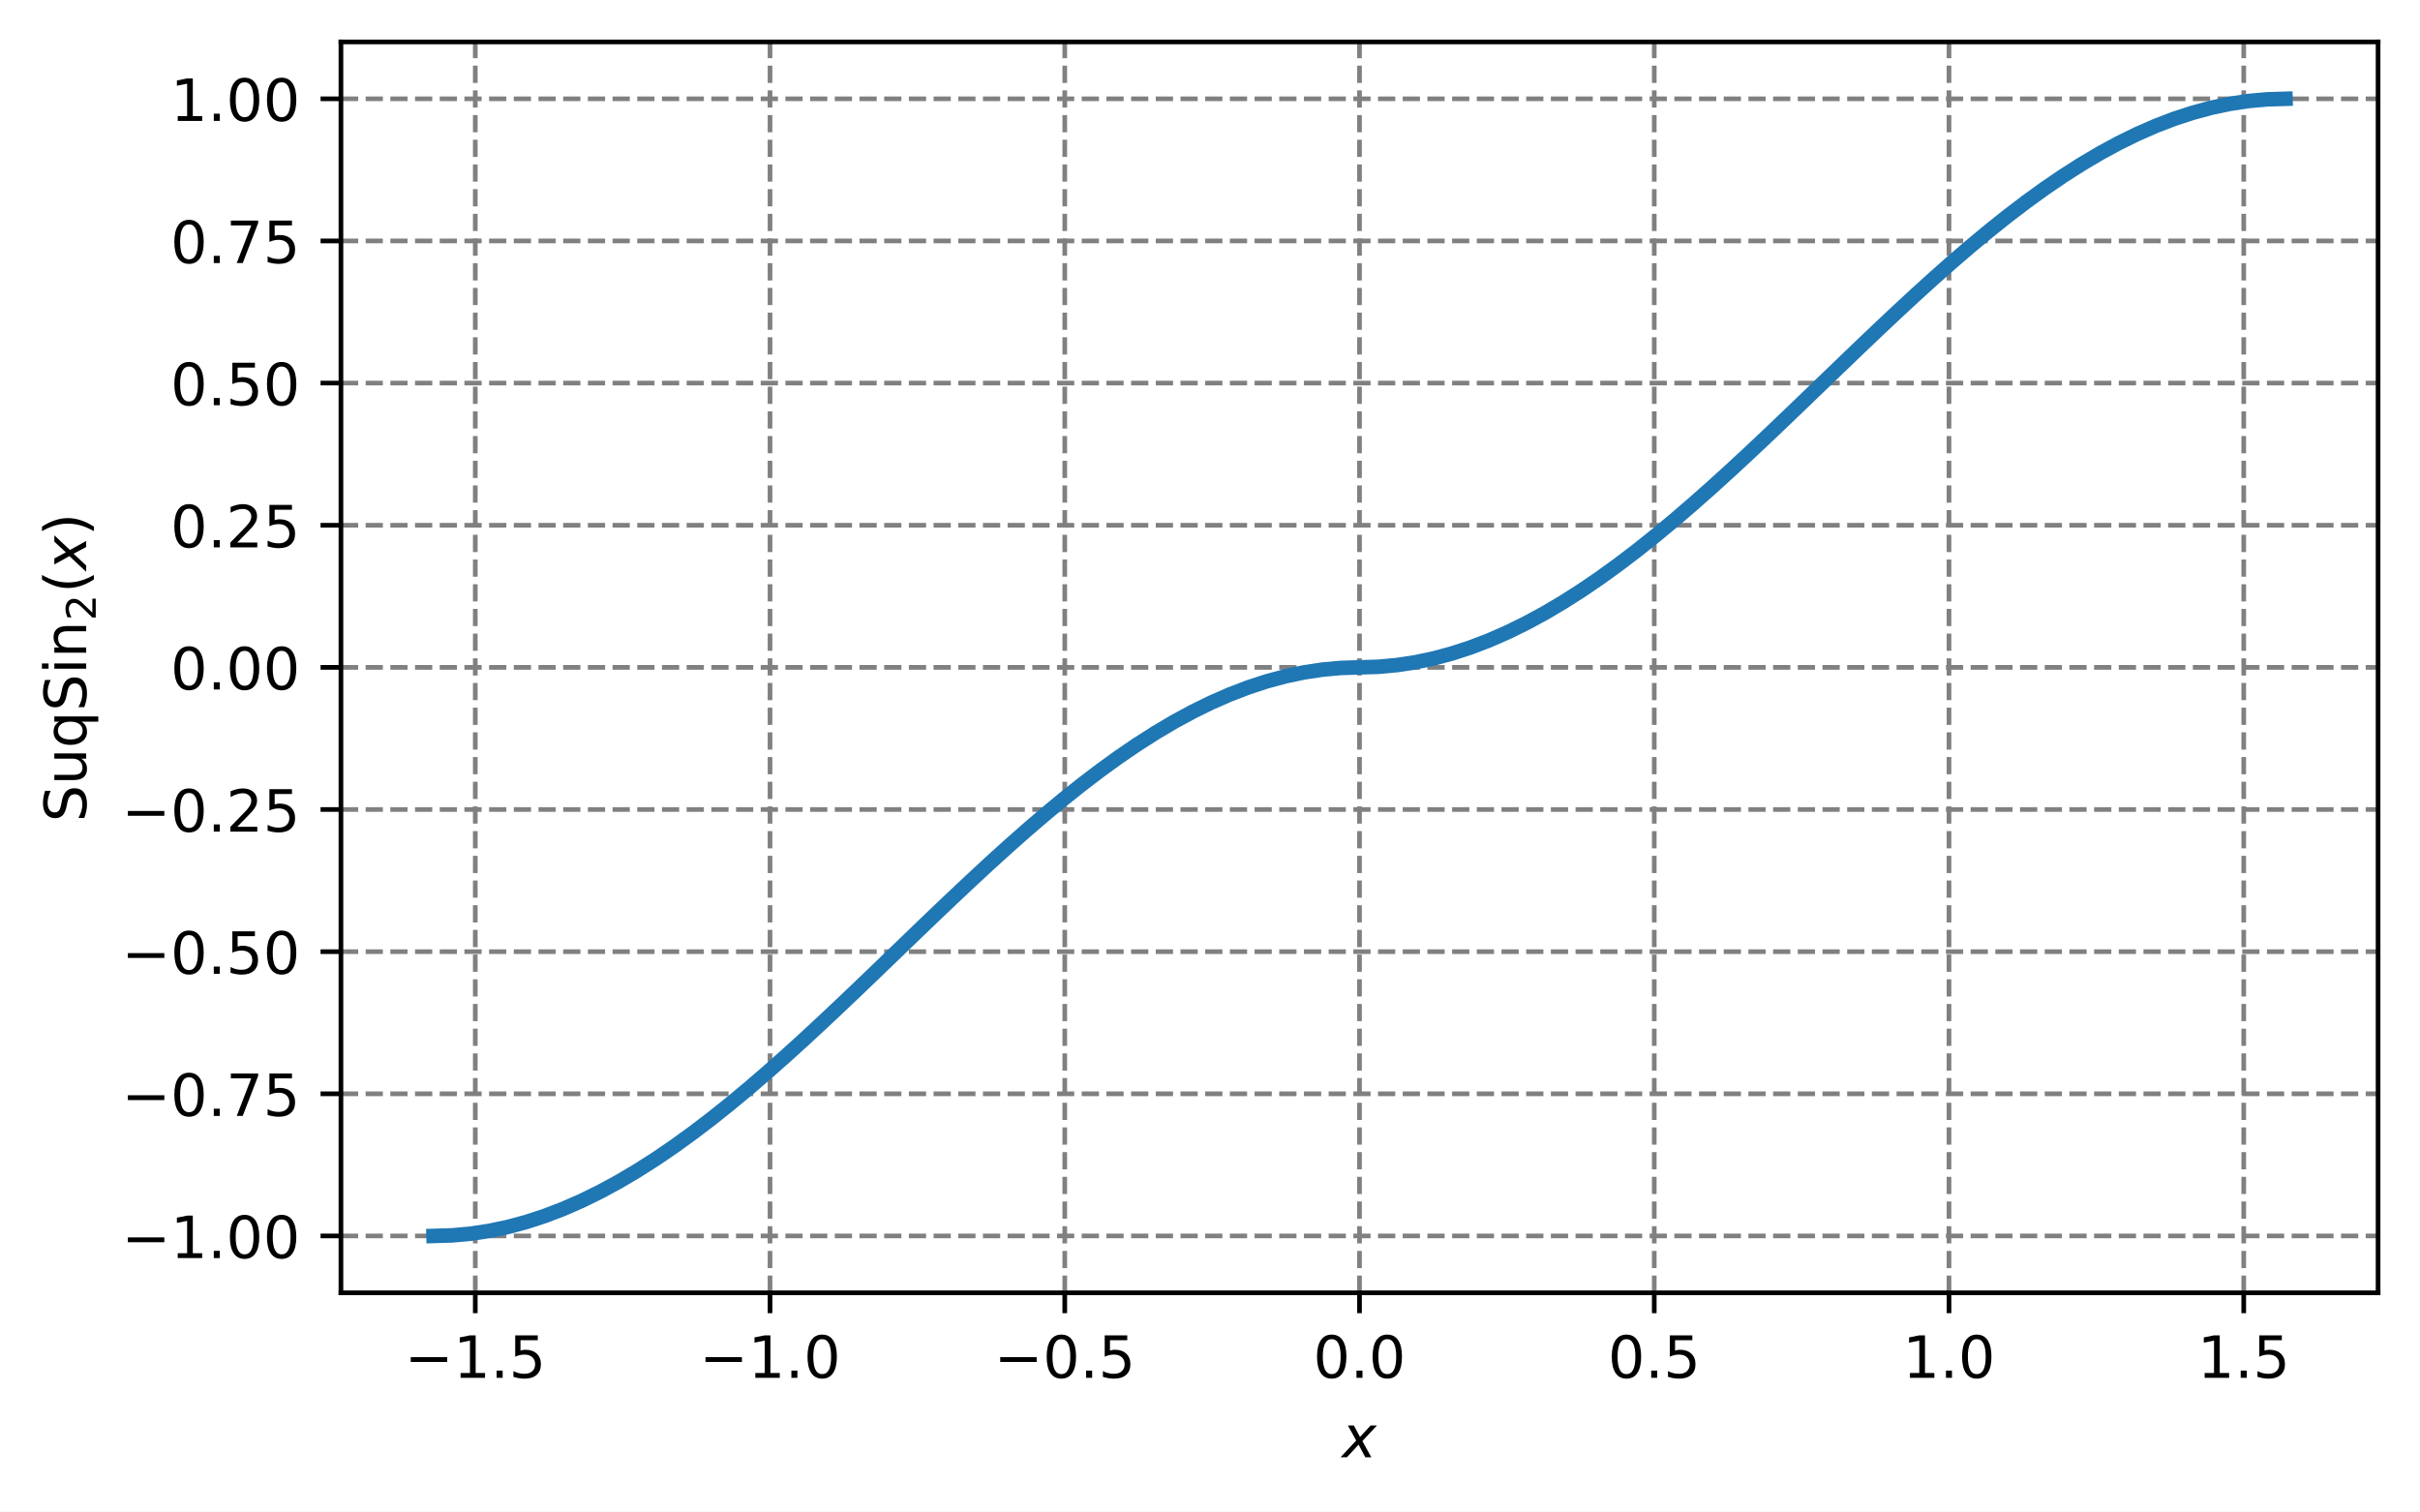
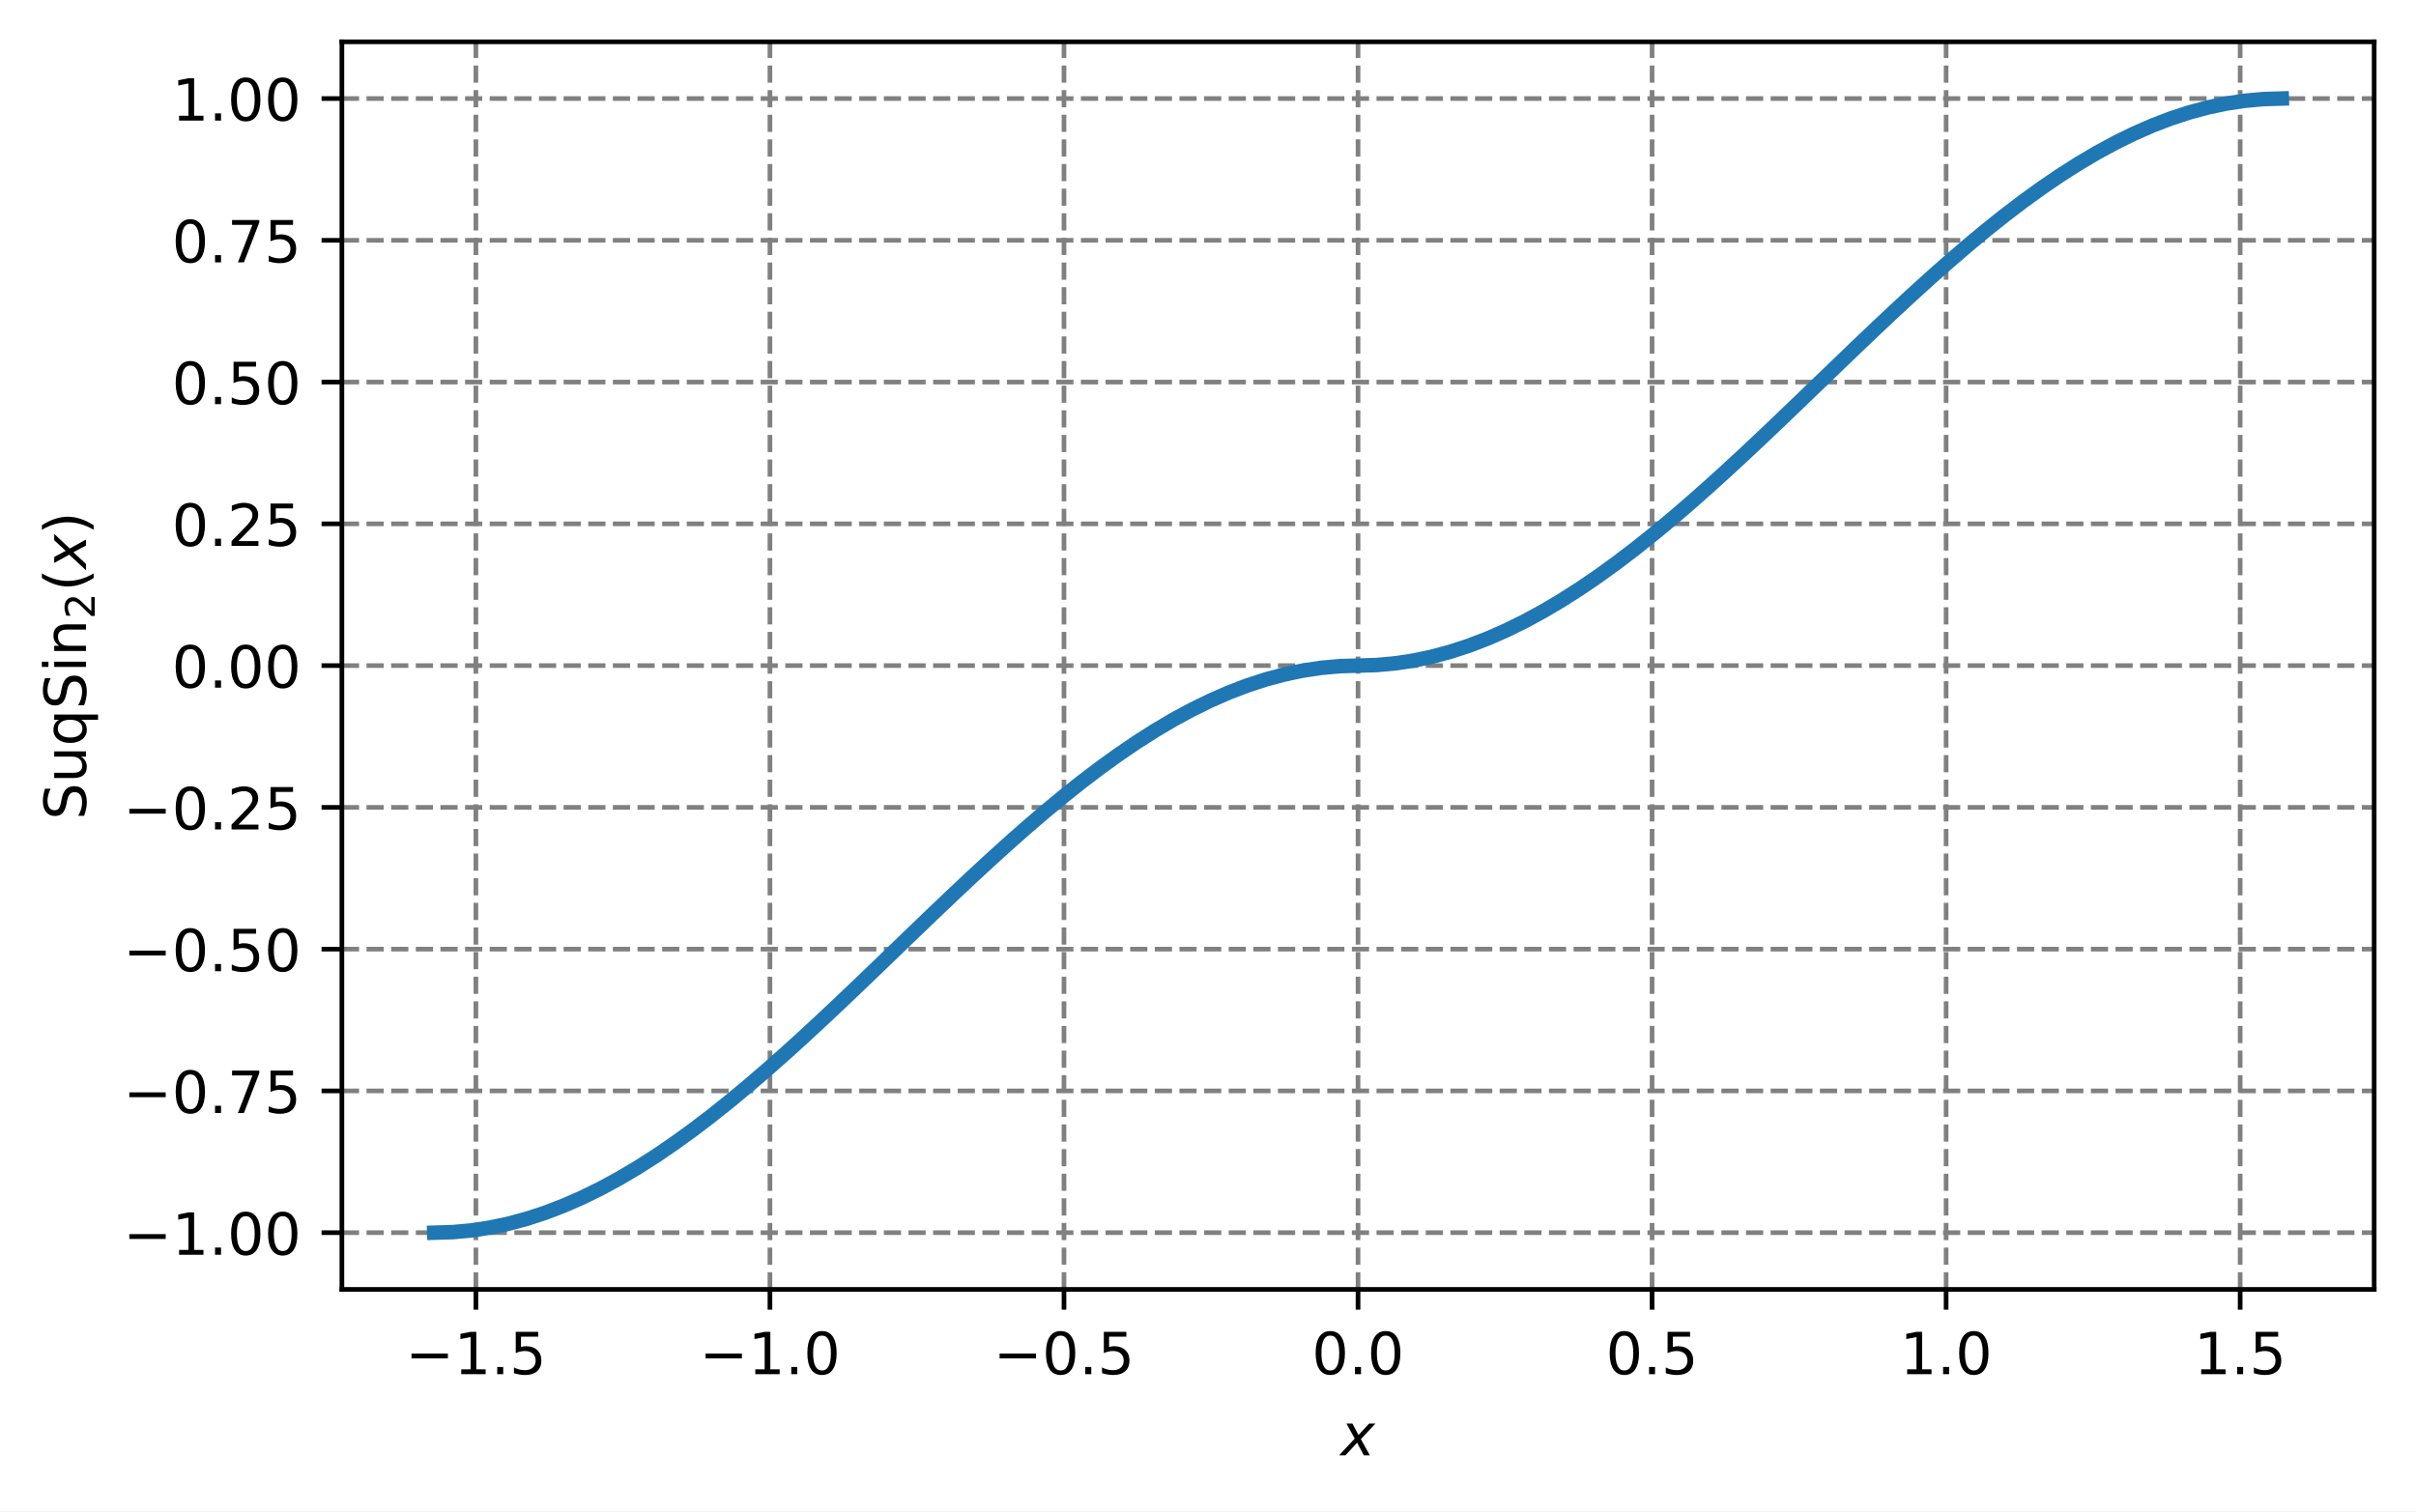
- <svg xmlns="http://www.w3.org/2000/svg" xmlns:xlink="http://www.w3.org/1999/xlink" width="415.547pt" height="259.551pt" viewBox="0 0 415.547 259.551" version="1.1">
+ <svg xmlns="http://www.w3.org/2000/svg" xmlns:xlink="http://www.w3.org/1999/xlink" width="415.849pt" height="260.195pt" viewBox="0 0 415.849 260.195" version="1.1">
  <defs>
    <style type="text/css">*{stroke-linejoin: round; stroke-linecap: butt}</style>
  </defs>
  <g id="figure_1">
    <g id="patch_1">
-       <path d="M 0 259.551  L 415.547 259.551  L 415.547 0  L 0 0  z " style="fill: #ffffff" />
+       <path d="M 0 260.195  L 415.849 260.195  L 415.849 0  L 0 0  z " style="fill: #ffffff" />
    </g>
    <g id="axes_1">
      <g id="patch_2">
-         <path d="M 58.545 221.995  L 408.347 221.995  L 408.347 7.2  L 58.545 7.2  z " style="fill: #ffffff" />
+         <path d="M 58.848 221.995  L 408.649 221.995  L 408.649 7.2  L 58.848 7.2  z " style="fill: #ffffff" />
      </g>
      <g id="matplotlib.axis_1">
        <g id="xtick_1">
          <g id="line2d_1">
-             <path d="M 81.612 221.995  L 81.612 7.2  " clip-path="url(#pe30d84c8dc)" style="fill: none; stroke-dasharray: 2.96,1.28; stroke-dashoffset: 0; stroke: #808080; stroke-width: 0.8" />
+             <path d="M 81.914 221.995  L 81.914 7.2  " clip-path="url(#pbc2cc9ffd6)" style="fill: none; stroke-dasharray: 2.96,1.28; stroke-dashoffset: 0; stroke: #808080; stroke-width: 0.8" />
          </g>
          <g id="line2d_2">
            <defs>
-               <path id="m58175ce341" d="M 0 0  L 0 3.5  " style="stroke: #000000; stroke-width: 0.8" />
+               <path id="maf563b91bc" d="M 0 0  L 0 3.5  " style="stroke: #000000; stroke-width: 0.8" />
            </defs>
            <g>
-               <use xlink:href="#m58175ce341" x="81.612" y="221.995" style="stroke: #000000; stroke-width: 0.8" />
+               <use xlink:href="#maf563b91bc" x="81.914" y="221.995" style="stroke: #000000; stroke-width: 0.8" />
            </g>
          </g>
          <g id="text_1">
-             <g transform="translate(69.4702 236.593) scale(0.1 -0.1)">
+             <g transform="translate(69.77254 236.5922) scale(0.1 -0.1)">
              <defs>
-                 <path id="DejaVuSans-2212" d="M 678 2272  L 4684 2272  L 4684 1741  L 678 1741  L 678 2272  z " transform="scale(0.015625)" />
-                 <path id="DejaVuSans-31" d="M 794 531  L 1825 531  L 1825 4091  L 703 3866  L 703 4441  L 1819 4666  L 2450 4666  L 2450 531  L 3481 531  L 3481 0  L 794 0  L 794 531  z " transform="scale(0.015625)" />
-                 <path id="DejaVuSans-2e" d="M 684 794  L 1344 794  L 1344 0  L 684 0  L 684 794  z " transform="scale(0.015625)" />
-                 <path id="DejaVuSans-35" d="M 691 4666  L 3169 4666  L 3169 4134  L 1269 4134  L 1269 2991  Q 1406 3038 1543 3061  Q 1681 3084 1819 3084  Q 2600 3084 3056 2656  Q 3513 2228 3513 1497  Q 3513 744 3044 326  Q 2575 -91 1722 -91  Q 1428 -91 1123 -41  Q 819 9 494 109  L 494 744  Q 775 591 1075 516  Q 1375 441 1709 441  Q 2250 441 2565 725  Q 2881 1009 2881 1497  Q 2881 1984 2565 2268  Q 2250 2553 1709 2553  Q 1456 2553 1204 2497  Q 953 2441 691 2322  L 691 4666  z " transform="scale(0.015625)" />
+                 <path id="DejaVuSans-c9c" d="M 678 2272  L 4684 2272  L 4684 1741  L 678 1741  L 678 2272  z " transform="scale(0.015625)" />
+                 <path id="DejaVuSans-14" d="M 794 531  L 1825 531  L 1825 4091  L 703 3866  L 703 4441  L 1819 4666  L 2450 4666  L 2450 531  L 3481 531  L 3481 0  L 794 0  L 794 531  z " transform="scale(0.015625)" />
+                 <path id="DejaVuSans-11" d="M 684 794  L 1344 794  L 1344 0  L 684 0  L 684 794  z " transform="scale(0.015625)" />
+                 <path id="DejaVuSans-18" d="M 691 4666  L 3169 4666  L 3169 4134  L 1269 4134  L 1269 2991  Q 1406 3038 1543 3061  Q 1681 3084 1819 3084  Q 2600 3084 3056 2656  Q 3513 2228 3513 1497  Q 3513 744 3044 326  Q 2575 -91 1722 -91  Q 1428 -91 1123 -41  Q 819 9 494 109  L 494 744  Q 775 591 1075 516  Q 1375 441 1709 441  Q 2250 441 2565 725  Q 2881 1009 2881 1497  Q 2881 1984 2565 2268  Q 2250 2553 1709 2553  Q 1456 2553 1204 2497  Q 953 2441 691 2322  L 691 4666  z " transform="scale(0.015625)" />
              </defs>
-               <use xlink:href="#DejaVuSans-2212" />
-               <use xlink:href="#DejaVuSans-31" x="83.789" />
-               <use xlink:href="#DejaVuSans-2e" x="147.412" />
-               <use xlink:href="#DejaVuSans-35" x="179.199" />
+               <use xlink:href="#DejaVuSans-c9c" />
+               <use xlink:href="#DejaVuSans-14" transform="translate(83.79688 0)" />
+               <use xlink:href="#DejaVuSans-11" transform="translate(147.4219 0)" />
+               <use xlink:href="#DejaVuSans-18" transform="translate(179.2031 0)" />
            </g>
          </g>
        </g>
        <g id="xtick_2">
          <g id="line2d_3">
-             <path d="M 132.223 221.995  L 132.223 7.2  " clip-path="url(#pe30d84c8dc)" style="fill: none; stroke-dasharray: 2.96,1.28; stroke-dashoffset: 0; stroke: #808080; stroke-width: 0.8" />
+             <path d="M 132.525 221.995  L 132.525 7.2  " clip-path="url(#pbc2cc9ffd6)" style="fill: none; stroke-dasharray: 2.96,1.28; stroke-dashoffset: 0; stroke: #808080; stroke-width: 0.8" />
          </g>
          <g id="line2d_4">
            <g>
-               <use xlink:href="#m58175ce341" x="132.223" y="221.995" style="stroke: #000000; stroke-width: 0.8" />
+               <use xlink:href="#maf563b91bc" x="132.525" y="221.995" style="stroke: #000000; stroke-width: 0.8" />
            </g>
          </g>
          <g id="text_2">
-             <g transform="translate(120.0817 236.593) scale(0.1 -0.1)">
+             <g transform="translate(120.384 236.5922) scale(0.1 -0.1)">
              <defs>
-                 <path id="DejaVuSans-30" d="M 2034 4250  Q 1547 4250 1301 3770  Q 1056 3291 1056 2328  Q 1056 1369 1301 889  Q 1547 409 2034 409  Q 2525 409 2770 889  Q 3016 1369 3016 2328  Q 3016 3291 2770 3770  Q 2525 4250 2034 4250  z M 2034 4750  Q 2819 4750 3233 4129  Q 3647 3509 3647 2328  Q 3647 1150 3233 529  Q 2819 -91 2034 -91  Q 1250 -91 836 529  Q 422 1150 422 2328  Q 422 3509 836 4129  Q 1250 4750 2034 4750  z " transform="scale(0.015625)" />
+                 <path id="DejaVuSans-13" d="M 2034 4250  Q 1547 4250 1301 3770  Q 1056 3291 1056 2328  Q 1056 1369 1301 889  Q 1547 409 2034 409  Q 2525 409 2770 889  Q 3016 1369 3016 2328  Q 3016 3291 2770 3770  Q 2525 4250 2034 4250  z M 2034 4750  Q 2819 4750 3233 4129  Q 3647 3509 3647 2328  Q 3647 1150 3233 529  Q 2819 -91 2034 -91  Q 1250 -91 836 529  Q 422 1150 422 2328  Q 422 3509 836 4129  Q 1250 4750 2034 4750  z " transform="scale(0.015625)" />
              </defs>
-               <use xlink:href="#DejaVuSans-2212" />
-               <use xlink:href="#DejaVuSans-31" x="83.789" />
-               <use xlink:href="#DejaVuSans-2e" x="147.412" />
-               <use xlink:href="#DejaVuSans-30" x="179.199" />
+               <use xlink:href="#DejaVuSans-c9c" />
+               <use xlink:href="#DejaVuSans-14" transform="translate(83.79688 0)" />
+               <use xlink:href="#DejaVuSans-11" transform="translate(147.4219 0)" />
+               <use xlink:href="#DejaVuSans-13" transform="translate(179.2031 0)" />
            </g>
          </g>
        </g>
        <g id="xtick_3">
          <g id="line2d_5">
-             <path d="M 182.835 221.995  L 182.835 7.2  " clip-path="url(#pe30d84c8dc)" style="fill: none; stroke-dasharray: 2.96,1.28; stroke-dashoffset: 0; stroke: #808080; stroke-width: 0.8" />
+             <path d="M 183.137 221.995  L 183.137 7.2  " clip-path="url(#pbc2cc9ffd6)" style="fill: none; stroke-dasharray: 2.96,1.28; stroke-dashoffset: 0; stroke: #808080; stroke-width: 0.8" />
          </g>
          <g id="line2d_6">
            <g>
-               <use xlink:href="#m58175ce341" x="182.835" y="221.995" style="stroke: #000000; stroke-width: 0.8" />
+               <use xlink:href="#maf563b91bc" x="183.137" y="221.995" style="stroke: #000000; stroke-width: 0.8" />
            </g>
          </g>
          <g id="text_3">
-             <g transform="translate(170.6932 236.593) scale(0.1 -0.1)">
-               <use xlink:href="#DejaVuSans-2212" />
-               <use xlink:href="#DejaVuSans-30" x="83.789" />
-               <use xlink:href="#DejaVuSans-2e" x="147.412" />
-               <use xlink:href="#DejaVuSans-35" x="179.199" />
+             <g transform="translate(170.9956 236.5922) scale(0.1 -0.1)">
+               <use xlink:href="#DejaVuSans-c9c" />
+               <use xlink:href="#DejaVuSans-13" transform="translate(83.79688 0)" />
+               <use xlink:href="#DejaVuSans-11" transform="translate(147.4219 0)" />
+               <use xlink:href="#DejaVuSans-18" transform="translate(179.2031 0)" />
            </g>
          </g>
        </g>
        <g id="xtick_4">
          <g id="line2d_7">
-             <path d="M 233.446 221.995  L 233.446 7.2  " clip-path="url(#pe30d84c8dc)" style="fill: none; stroke-dasharray: 2.96,1.28; stroke-dashoffset: 0; stroke: #808080; stroke-width: 0.8" />
+             <path d="M 233.748 221.995  L 233.748 7.2  " clip-path="url(#pbc2cc9ffd6)" style="fill: none; stroke-dasharray: 2.96,1.28; stroke-dashoffset: 0; stroke: #808080; stroke-width: 0.8" />
          </g>
          <g id="line2d_8">
            <g>
-               <use xlink:href="#m58175ce341" x="233.446" y="221.995" style="stroke: #000000; stroke-width: 0.8" />
+               <use xlink:href="#maf563b91bc" x="233.748" y="221.995" style="stroke: #000000; stroke-width: 0.8" />
            </g>
          </g>
          <g id="text_4">
-             <g transform="translate(225.4946 236.593) scale(0.1 -0.1)">
-               <use xlink:href="#DejaVuSans-30" />
-               <use xlink:href="#DejaVuSans-2e" x="63.623" />
-               <use xlink:href="#DejaVuSans-30" x="95.41" />
+             <g transform="translate(225.7969 236.5922) scale(0.1 -0.1)">
+               <use xlink:href="#DejaVuSans-13" />
+               <use xlink:href="#DejaVuSans-11" transform="translate(63.625 0)" />
+               <use xlink:href="#DejaVuSans-13" transform="translate(95.40625 0)" />
            </g>
          </g>
        </g>
        <g id="xtick_5">
          <g id="line2d_9">
-             <path d="M 284.058 221.995  L 284.058 7.2  " clip-path="url(#pe30d84c8dc)" style="fill: none; stroke-dasharray: 2.96,1.28; stroke-dashoffset: 0; stroke: #808080; stroke-width: 0.8" />
+             <path d="M 284.36 221.995  L 284.36 7.2  " clip-path="url(#pbc2cc9ffd6)" style="fill: none; stroke-dasharray: 2.96,1.28; stroke-dashoffset: 0; stroke: #808080; stroke-width: 0.8" />
          </g>
          <g id="line2d_10">
            <g>
-               <use xlink:href="#m58175ce341" x="284.058" y="221.995" style="stroke: #000000; stroke-width: 0.8" />
+               <use xlink:href="#maf563b91bc" x="284.36" y="221.995" style="stroke: #000000; stroke-width: 0.8" />
            </g>
          </g>
          <g id="text_5">
-             <g transform="translate(276.1061 236.593) scale(0.1 -0.1)">
-               <use xlink:href="#DejaVuSans-30" />
-               <use xlink:href="#DejaVuSans-2e" x="63.623" />
-               <use xlink:href="#DejaVuSans-35" x="95.41" />
+             <g transform="translate(276.4084 236.5922) scale(0.1 -0.1)">
+               <use xlink:href="#DejaVuSans-13" />
+               <use xlink:href="#DejaVuSans-11" transform="translate(63.625 0)" />
+               <use xlink:href="#DejaVuSans-18" transform="translate(95.40625 0)" />
            </g>
          </g>
        </g>
        <g id="xtick_6">
          <g id="line2d_11">
-             <path d="M 334.669 221.995  L 334.669 7.2  " clip-path="url(#pe30d84c8dc)" style="fill: none; stroke-dasharray: 2.96,1.28; stroke-dashoffset: 0; stroke: #808080; stroke-width: 0.8" />
+             <path d="M 334.971 221.995  L 334.971 7.2  " clip-path="url(#pbc2cc9ffd6)" style="fill: none; stroke-dasharray: 2.96,1.28; stroke-dashoffset: 0; stroke: #808080; stroke-width: 0.8" />
          </g>
          <g id="line2d_12">
            <g>
-               <use xlink:href="#m58175ce341" x="334.669" y="221.995" style="stroke: #000000; stroke-width: 0.8" />
+               <use xlink:href="#maf563b91bc" x="334.971" y="221.995" style="stroke: #000000; stroke-width: 0.8" />
            </g>
          </g>
          <g id="text_6">
-             <g transform="translate(326.7176 236.593) scale(0.1 -0.1)">
-               <use xlink:href="#DejaVuSans-31" />
-               <use xlink:href="#DejaVuSans-2e" x="63.623" />
-               <use xlink:href="#DejaVuSans-30" x="95.41" />
+             <g transform="translate(327.0199 236.5922) scale(0.1 -0.1)">
+               <use xlink:href="#DejaVuSans-14" />
+               <use xlink:href="#DejaVuSans-11" transform="translate(63.625 0)" />
+               <use xlink:href="#DejaVuSans-13" transform="translate(95.40625 0)" />
            </g>
          </g>
        </g>
        <g id="xtick_7">
          <g id="line2d_13">
-             <path d="M 385.281 221.995  L 385.281 7.2  " clip-path="url(#pe30d84c8dc)" style="fill: none; stroke-dasharray: 2.96,1.28; stroke-dashoffset: 0; stroke: #808080; stroke-width: 0.8" />
+             <path d="M 385.583 221.995  L 385.583 7.2  " clip-path="url(#pbc2cc9ffd6)" style="fill: none; stroke-dasharray: 2.96,1.28; stroke-dashoffset: 0; stroke: #808080; stroke-width: 0.8" />
          </g>
          <g id="line2d_14">
            <g>
-               <use xlink:href="#m58175ce341" x="385.281" y="221.995" style="stroke: #000000; stroke-width: 0.8" />
+               <use xlink:href="#maf563b91bc" x="385.583" y="221.995" style="stroke: #000000; stroke-width: 0.8" />
            </g>
          </g>
          <g id="text_7">
-             <g transform="translate(377.3291 236.593) scale(0.1 -0.1)">
-               <use xlink:href="#DejaVuSans-31" />
-               <use xlink:href="#DejaVuSans-2e" x="63.623" />
-               <use xlink:href="#DejaVuSans-35" x="95.41" />
+             <g transform="translate(377.6314 236.5922) scale(0.1 -0.1)">
+               <use xlink:href="#DejaVuSans-14" />
+               <use xlink:href="#DejaVuSans-11" transform="translate(63.625 0)" />
+               <use xlink:href="#DejaVuSans-18" transform="translate(95.40625 0)" />
            </g>
          </g>
        </g>
        <g id="text_8">
-           <g transform="translate(230.4461 250.2711) scale(0.1 -0.1)">
+           <g transform="translate(230.7485 250.5922) scale(0.1 -0.1)">
            <defs>
-               <path id="DejaVuSans-Oblique-78" d="M 3841 3500  L 2234 1784  L 3219 0  L 2559 0  L 1819 1388  L 531 0  L -166 0  L 1556 1844  L 641 3500  L 1300 3500  L 1972 2234  L 3144 3500  L 3841 3500  z " transform="scale(0.015625)" />
+               <path id="DejaVuSans-Oblique-5b" d="M 3841 3500  L 2234 1784  L 3219 0  L 2559 0  L 1819 1388  L 531 0  L -166 0  L 1556 1844  L 641 3500  L 1300 3500  L 1972 2234  L 3144 3500  L 3841 3500  z " transform="scale(0.015625)" />
            </defs>
-             <use xlink:href="#DejaVuSans-Oblique-78" transform="translate(0 0.3125)" />
+             <use xlink:href="#DejaVuSans-Oblique-5b" transform="translate(0 0.3125)" />
          </g>
        </g>
      </g>
      <g id="matplotlib.axis_2">
        <g id="ytick_1">
          <g id="line2d_15">
-             <path d="M 58.545 212.231  L 408.347 212.231  " clip-path="url(#pe30d84c8dc)" style="fill: none; stroke-dasharray: 2.96,1.28; stroke-dashoffset: 0; stroke: #808080; stroke-width: 0.8" />
+             <path d="M 58.848 212.231  L 408.649 212.231  " clip-path="url(#pbc2cc9ffd6)" style="fill: none; stroke-dasharray: 2.96,1.28; stroke-dashoffset: 0; stroke: #808080; stroke-width: 0.8" />
          </g>
          <g id="line2d_16">
            <defs>
-               <path id="m12982586fc" d="M 0 0  L -3.5 0  " style="stroke: #000000; stroke-width: 0.8" />
+               <path id="m36471480da" d="M 0 0  L -3.5 0  " style="stroke: #000000; stroke-width: 0.8" />
            </defs>
            <g>
-               <use xlink:href="#m12982586fc" x="58.545" y="212.231" style="stroke: #000000; stroke-width: 0.8" />
+               <use xlink:href="#m36471480da" x="58.848" y="212.231" style="stroke: #000000; stroke-width: 0.8" />
            </g>
          </g>
          <g id="text_9">
-             <g transform="translate(20.9 216.0304) scale(0.1 -0.1)">
-               <use xlink:href="#DejaVuSans-2212" />
-               <use xlink:href="#DejaVuSans-31" x="83.789" />
-               <use xlink:href="#DejaVuSans-2e" x="147.412" />
-               <use xlink:href="#DejaVuSans-30" x="179.199" />
-               <use xlink:href="#DejaVuSans-30" x="242.822" />
+             <g transform="translate(21.20234 216.03) scale(0.1 -0.1)">
+               <use xlink:href="#DejaVuSans-c9c" />
+               <use xlink:href="#DejaVuSans-14" transform="translate(83.79688 0)" />
+               <use xlink:href="#DejaVuSans-11" transform="translate(147.4219 0)" />
+               <use xlink:href="#DejaVuSans-13" transform="translate(179.2031 0)" />
+               <use xlink:href="#DejaVuSans-13" transform="translate(242.8281 0)" />
            </g>
          </g>
        </g>
        <g id="ytick_2">
          <g id="line2d_17">
-             <path d="M 58.545 187.823  L 408.347 187.823  " clip-path="url(#pe30d84c8dc)" style="fill: none; stroke-dasharray: 2.96,1.28; stroke-dashoffset: 0; stroke: #808080; stroke-width: 0.8" />
+             <path d="M 58.848 187.823  L 408.649 187.823  " clip-path="url(#pbc2cc9ffd6)" style="fill: none; stroke-dasharray: 2.96,1.28; stroke-dashoffset: 0; stroke: #808080; stroke-width: 0.8" />
          </g>
          <g id="line2d_18">
            <g>
-               <use xlink:href="#m12982586fc" x="58.545" y="187.823" style="stroke: #000000; stroke-width: 0.8" />
+               <use xlink:href="#m36471480da" x="58.848" y="187.823" style="stroke: #000000; stroke-width: 0.8" />
            </g>
          </g>
          <g id="text_10">
-             <g transform="translate(20.9 191.6219) scale(0.1 -0.1)">
+             <g transform="translate(21.20234 191.6215) scale(0.1 -0.1)">
              <defs>
-                 <path id="DejaVuSans-37" d="M 525 4666  L 3525 4666  L 3525 4397  L 1831 0  L 1172 0  L 2766 4134  L 525 4134  L 525 4666  z " transform="scale(0.015625)" />
+                 <path id="DejaVuSans-1a" d="M 525 4666  L 3525 4666  L 3525 4397  L 1831 0  L 1172 0  L 2766 4134  L 525 4134  L 525 4666  z " transform="scale(0.015625)" />
              </defs>
-               <use xlink:href="#DejaVuSans-2212" />
-               <use xlink:href="#DejaVuSans-30" x="83.789" />
-               <use xlink:href="#DejaVuSans-2e" x="147.412" />
-               <use xlink:href="#DejaVuSans-37" x="179.199" />
-               <use xlink:href="#DejaVuSans-35" x="242.822" />
+               <use xlink:href="#DejaVuSans-c9c" />
+               <use xlink:href="#DejaVuSans-13" transform="translate(83.79688 0)" />
+               <use xlink:href="#DejaVuSans-11" transform="translate(147.4219 0)" />
+               <use xlink:href="#DejaVuSans-1a" transform="translate(179.2031 0)" />
+               <use xlink:href="#DejaVuSans-18" transform="translate(242.8281 0)" />
            </g>
          </g>
        </g>
        <g id="ytick_3">
          <g id="line2d_19">
-             <path d="M 58.545 163.414  L 408.347 163.414  " clip-path="url(#pe30d84c8dc)" style="fill: none; stroke-dasharray: 2.96,1.28; stroke-dashoffset: 0; stroke: #808080; stroke-width: 0.8" />
+             <path d="M 58.848 163.414  L 408.649 163.414  " clip-path="url(#pbc2cc9ffd6)" style="fill: none; stroke-dasharray: 2.96,1.28; stroke-dashoffset: 0; stroke: #808080; stroke-width: 0.8" />
          </g>
          <g id="line2d_20">
            <g>
-               <use xlink:href="#m12982586fc" x="58.545" y="163.414" style="stroke: #000000; stroke-width: 0.8" />
+               <use xlink:href="#m36471480da" x="58.848" y="163.414" style="stroke: #000000; stroke-width: 0.8" />
            </g>
          </g>
          <g id="text_11">
-             <g transform="translate(20.9 167.2134) scale(0.1 -0.1)">
-               <use xlink:href="#DejaVuSans-2212" />
-               <use xlink:href="#DejaVuSans-30" x="83.789" />
-               <use xlink:href="#DejaVuSans-2e" x="147.412" />
-               <use xlink:href="#DejaVuSans-35" x="179.199" />
-               <use xlink:href="#DejaVuSans-30" x="242.822" />
+             <g transform="translate(21.20234 167.213) scale(0.1 -0.1)">
+               <use xlink:href="#DejaVuSans-c9c" />
+               <use xlink:href="#DejaVuSans-13" transform="translate(83.79688 0)" />
+               <use xlink:href="#DejaVuSans-11" transform="translate(147.4219 0)" />
+               <use xlink:href="#DejaVuSans-18" transform="translate(179.2031 0)" />
+               <use xlink:href="#DejaVuSans-13" transform="translate(242.8281 0)" />
            </g>
          </g>
        </g>
        <g id="ytick_4">
          <g id="line2d_21">
-             <path d="M 58.545 139.006  L 408.347 139.006  " clip-path="url(#pe30d84c8dc)" style="fill: none; stroke-dasharray: 2.96,1.28; stroke-dashoffset: 0; stroke: #808080; stroke-width: 0.8" />
+             <path d="M 58.848 139.006  L 408.649 139.006  " clip-path="url(#pbc2cc9ffd6)" style="fill: none; stroke-dasharray: 2.96,1.28; stroke-dashoffset: 0; stroke: #808080; stroke-width: 0.8" />
          </g>
          <g id="line2d_22">
            <g>
-               <use xlink:href="#m12982586fc" x="58.545" y="139.006" style="stroke: #000000; stroke-width: 0.8" />
+               <use xlink:href="#m36471480da" x="58.848" y="139.006" style="stroke: #000000; stroke-width: 0.8" />
            </g>
          </g>
          <g id="text_12">
-             <g transform="translate(20.9 142.8049) scale(0.1 -0.1)">
+             <g transform="translate(21.20234 142.8046) scale(0.1 -0.1)">
              <defs>
-                 <path id="DejaVuSans-32" d="M 1228 531  L 3431 531  L 3431 0  L 469 0  L 469 531  Q 828 903 1448 1529  Q 2069 2156 2228 2338  Q 2531 2678 2651 2914  Q 2772 3150 2772 3378  Q 2772 3750 2511 3984  Q 2250 4219 1831 4219  Q 1534 4219 1204 4116  Q 875 4013 500 3803  L 500 4441  Q 881 4594 1212 4672  Q 1544 4750 1819 4750  Q 2544 4750 2975 4387  Q 3406 4025 3406 3419  Q 3406 3131 3298 2873  Q 3191 2616 2906 2266  Q 2828 2175 2409 1742  Q 1991 1309 1228 531  z " transform="scale(0.015625)" />
+                 <path id="DejaVuSans-15" d="M 1228 531  L 3431 531  L 3431 0  L 469 0  L 469 531  Q 828 903 1448 1529  Q 2069 2156 2228 2338  Q 2531 2678 2651 2914  Q 2772 3150 2772 3378  Q 2772 3750 2511 3984  Q 2250 4219 1831 4219  Q 1534 4219 1204 4116  Q 875 4013 500 3803  L 500 4441  Q 881 4594 1212 4672  Q 1544 4750 1819 4750  Q 2544 4750 2975 4387  Q 3406 4025 3406 3419  Q 3406 3131 3298 2873  Q 3191 2616 2906 2266  Q 2828 2175 2409 1742  Q 1991 1309 1228 531  z " transform="scale(0.015625)" />
              </defs>
-               <use xlink:href="#DejaVuSans-2212" />
-               <use xlink:href="#DejaVuSans-30" x="83.789" />
-               <use xlink:href="#DejaVuSans-2e" x="147.412" />
-               <use xlink:href="#DejaVuSans-32" x="179.199" />
-               <use xlink:href="#DejaVuSans-35" x="242.822" />
+               <use xlink:href="#DejaVuSans-c9c" />
+               <use xlink:href="#DejaVuSans-13" transform="translate(83.79688 0)" />
+               <use xlink:href="#DejaVuSans-11" transform="translate(147.4219 0)" />
+               <use xlink:href="#DejaVuSans-15" transform="translate(179.2031 0)" />
+               <use xlink:href="#DejaVuSans-18" transform="translate(242.8281 0)" />
            </g>
          </g>
        </g>
        <g id="ytick_5">
          <g id="line2d_23">
-             <path d="M 58.545 114.597  L 408.347 114.597  " clip-path="url(#pe30d84c8dc)" style="fill: none; stroke-dasharray: 2.96,1.28; stroke-dashoffset: 0; stroke: #808080; stroke-width: 0.8" />
+             <path d="M 58.848 114.597  L 408.649 114.597  " clip-path="url(#pbc2cc9ffd6)" style="fill: none; stroke-dasharray: 2.96,1.28; stroke-dashoffset: 0; stroke: #808080; stroke-width: 0.8" />
          </g>
          <g id="line2d_24">
            <g>
-               <use xlink:href="#m12982586fc" x="58.545" y="114.597" style="stroke: #000000; stroke-width: 0.8" />
+               <use xlink:href="#m36471480da" x="58.848" y="114.597" style="stroke: #000000; stroke-width: 0.8" />
            </g>
          </g>
          <g id="text_13">
-             <g transform="translate(29.27969 118.3965) scale(0.1 -0.1)">
-               <use xlink:href="#DejaVuSans-30" />
-               <use xlink:href="#DejaVuSans-2e" x="63.623" />
-               <use xlink:href="#DejaVuSans-30" x="95.41" />
-               <use xlink:href="#DejaVuSans-30" x="159.033" />
+             <g transform="translate(29.58203 118.3961) scale(0.1 -0.1)">
+               <use xlink:href="#DejaVuSans-13" />
+               <use xlink:href="#DejaVuSans-11" transform="translate(63.625 0)" />
+               <use xlink:href="#DejaVuSans-13" transform="translate(95.40625 0)" />
+               <use xlink:href="#DejaVuSans-13" transform="translate(159.0312 0)" />
            </g>
          </g>
        </g>
        <g id="ytick_6">
          <g id="line2d_25">
-             <path d="M 58.545 90.189  L 408.347 90.189  " clip-path="url(#pe30d84c8dc)" style="fill: none; stroke-dasharray: 2.96,1.28; stroke-dashoffset: 0; stroke: #808080; stroke-width: 0.8" />
+             <path d="M 58.848 90.189  L 408.649 90.189  " clip-path="url(#pbc2cc9ffd6)" style="fill: none; stroke-dasharray: 2.96,1.28; stroke-dashoffset: 0; stroke: #808080; stroke-width: 0.8" />
          </g>
          <g id="line2d_26">
            <g>
-               <use xlink:href="#m12982586fc" x="58.545" y="90.189" style="stroke: #000000; stroke-width: 0.8" />
+               <use xlink:href="#m36471480da" x="58.848" y="90.189" style="stroke: #000000; stroke-width: 0.8" />
            </g>
          </g>
          <g id="text_14">
-             <g transform="translate(29.27969 93.98801) scale(0.1 -0.1)">
-               <use xlink:href="#DejaVuSans-30" />
-               <use xlink:href="#DejaVuSans-2e" x="63.623" />
-               <use xlink:href="#DejaVuSans-32" x="95.41" />
-               <use xlink:href="#DejaVuSans-35" x="159.033" />
+             <g transform="translate(29.58203 93.98762) scale(0.1 -0.1)">
+               <use xlink:href="#DejaVuSans-13" />
+               <use xlink:href="#DejaVuSans-11" transform="translate(63.625 0)" />
+               <use xlink:href="#DejaVuSans-15" transform="translate(95.40625 0)" />
+               <use xlink:href="#DejaVuSans-18" transform="translate(159.0312 0)" />
            </g>
          </g>
        </g>
        <g id="ytick_7">
          <g id="line2d_27">
-             <path d="M 58.545 65.78  L 408.347 65.78  " clip-path="url(#pe30d84c8dc)" style="fill: none; stroke-dasharray: 2.96,1.28; stroke-dashoffset: 0; stroke: #808080; stroke-width: 0.8" />
+             <path d="M 58.848 65.78  L 408.649 65.78  " clip-path="url(#pbc2cc9ffd6)" style="fill: none; stroke-dasharray: 2.96,1.28; stroke-dashoffset: 0; stroke: #808080; stroke-width: 0.8" />
          </g>
          <g id="line2d_28">
            <g>
-               <use xlink:href="#m12982586fc" x="58.545" y="65.78" style="stroke: #000000; stroke-width: 0.8" />
+               <use xlink:href="#m36471480da" x="58.848" y="65.78" style="stroke: #000000; stroke-width: 0.8" />
            </g>
          </g>
          <g id="text_15">
-             <g transform="translate(29.27969 69.57954) scale(0.1 -0.1)">
-               <use xlink:href="#DejaVuSans-30" />
-               <use xlink:href="#DejaVuSans-2e" x="63.623" />
-               <use xlink:href="#DejaVuSans-35" x="95.41" />
-               <use xlink:href="#DejaVuSans-30" x="159.033" />
+             <g transform="translate(29.58203 69.57915) scale(0.1 -0.1)">
+               <use xlink:href="#DejaVuSans-13" />
+               <use xlink:href="#DejaVuSans-11" transform="translate(63.625 0)" />
+               <use xlink:href="#DejaVuSans-18" transform="translate(95.40625 0)" />
+               <use xlink:href="#DejaVuSans-13" transform="translate(159.0312 0)" />
            </g>
          </g>
        </g>
        <g id="ytick_8">
          <g id="line2d_29">
-             <path d="M 58.545 41.372  L 408.347 41.372  " clip-path="url(#pe30d84c8dc)" style="fill: none; stroke-dasharray: 2.96,1.28; stroke-dashoffset: 0; stroke: #808080; stroke-width: 0.8" />
+             <path d="M 58.848 41.372  L 408.649 41.372  " clip-path="url(#pbc2cc9ffd6)" style="fill: none; stroke-dasharray: 2.96,1.28; stroke-dashoffset: 0; stroke: #808080; stroke-width: 0.8" />
          </g>
          <g id="line2d_30">
            <g>
-               <use xlink:href="#m12982586fc" x="58.545" y="41.372" style="stroke: #000000; stroke-width: 0.8" />
+               <use xlink:href="#m36471480da" x="58.848" y="41.372" style="stroke: #000000; stroke-width: 0.8" />
            </g>
          </g>
          <g id="text_16">
-             <g transform="translate(29.27969 45.17107) scale(0.1 -0.1)">
-               <use xlink:href="#DejaVuSans-30" />
-               <use xlink:href="#DejaVuSans-2e" x="63.623" />
-               <use xlink:href="#DejaVuSans-37" x="95.41" />
-               <use xlink:href="#DejaVuSans-35" x="159.033" />
+             <g transform="translate(29.58203 45.17068) scale(0.1 -0.1)">
+               <use xlink:href="#DejaVuSans-13" />
+               <use xlink:href="#DejaVuSans-11" transform="translate(63.625 0)" />
+               <use xlink:href="#DejaVuSans-1a" transform="translate(95.40625 0)" />
+               <use xlink:href="#DejaVuSans-18" transform="translate(159.0312 0)" />
            </g>
          </g>
        </g>
        <g id="ytick_9">
          <g id="line2d_31">
-             <path d="M 58.545 16.963  L 408.347 16.963  " clip-path="url(#pe30d84c8dc)" style="fill: none; stroke-dasharray: 2.96,1.28; stroke-dashoffset: 0; stroke: #808080; stroke-width: 0.8" />
+             <path d="M 58.848 16.963  L 408.649 16.963  " clip-path="url(#pbc2cc9ffd6)" style="fill: none; stroke-dasharray: 2.96,1.28; stroke-dashoffset: 0; stroke: #808080; stroke-width: 0.8" />
          </g>
          <g id="line2d_32">
            <g>
-               <use xlink:href="#m12982586fc" x="58.545" y="16.963" style="stroke: #000000; stroke-width: 0.8" />
+               <use xlink:href="#m36471480da" x="58.848" y="16.963" style="stroke: #000000; stroke-width: 0.8" />
            </g>
          </g>
          <g id="text_17">
-             <g transform="translate(29.27969 20.76261) scale(0.1 -0.1)">
-               <use xlink:href="#DejaVuSans-31" />
-               <use xlink:href="#DejaVuSans-2e" x="63.623" />
-               <use xlink:href="#DejaVuSans-30" x="95.41" />
-               <use xlink:href="#DejaVuSans-30" x="159.033" />
+             <g transform="translate(29.58203 20.76222) scale(0.1 -0.1)">
+               <use xlink:href="#DejaVuSans-14" />
+               <use xlink:href="#DejaVuSans-11" transform="translate(63.625 0)" />
+               <use xlink:href="#DejaVuSans-13" transform="translate(95.40625 0)" />
+               <use xlink:href="#DejaVuSans-13" transform="translate(159.0312 0)" />
            </g>
          </g>
        </g>
        <g id="text_18">
          <g transform="translate(14.8 141.1473) rotate(-90) scale(0.1 -0.1)">
            <defs>
-               <path id="DejaVuSans-53" d="M 3425 4513  L 3425 3897  Q 3066 4069 2747 4153  Q 2428 4238 2131 4238  Q 1616 4238 1336 4038  Q 1056 3838 1056 3469  Q 1056 3159 1242 3001  Q 1428 2844 1947 2747  L 2328 2669  Q 3034 2534 3370 2195  Q 3706 1856 3706 1288  Q 3706 609 3251 259  Q 2797 -91 1919 -91  Q 1588 -91 1214 -16  Q 841 59 441 206  L 441 856  Q 825 641 1194 531  Q 1563 422 1919 422  Q 2459 422 2753 634  Q 3047 847 3047 1241  Q 3047 1584 2836 1778  Q 2625 1972 2144 2069  L 1759 2144  Q 1053 2284 737 2584  Q 422 2884 422 3419  Q 422 4038 858 4394  Q 1294 4750 2059 4750  Q 2388 4750 2728 4690  Q 3069 4631 3425 4513  z " transform="scale(0.015625)" />
-               <path id="DejaVuSans-75" d="M 544 1381  L 544 3500  L 1119 3500  L 1119 1403  Q 1119 906 1312 657  Q 1506 409 1894 409  Q 2359 409 2629 706  Q 2900 1003 2900 1516  L 2900 3500  L 3475 3500  L 3475 0  L 2900 0  L 2900 538  Q 2691 219 2414 64  Q 2138 -91 1772 -91  Q 1169 -91 856 284  Q 544 659 544 1381  z M 1991 3584  L 1991 3584  z " transform="scale(0.015625)" />
-               <path id="DejaVuSans-71" d="M 947 1747  Q 947 1113 1208 752  Q 1469 391 1925 391  Q 2381 391 2643 752  Q 2906 1113 2906 1747  Q 2906 2381 2643 2742  Q 2381 3103 1925 3103  Q 1469 3103 1208 2742  Q 947 2381 947 1747  z M 2906 525  Q 2725 213 2448 61  Q 2172 -91 1784 -91  Q 1150 -91 751 415  Q 353 922 353 1747  Q 353 2572 751 3078  Q 1150 3584 1784 3584  Q 2172 3584 2448 3432  Q 2725 3281 2906 2969  L 2906 3500  L 3481 3500  L 3481 -1331  L 2906 -1331  L 2906 525  z " transform="scale(0.015625)" />
-               <path id="DejaVuSans-69" d="M 603 3500  L 1178 3500  L 1178 0  L 603 0  L 603 3500  z M 603 4863  L 1178 4863  L 1178 4134  L 603 4134  L 603 4863  z " transform="scale(0.015625)" />
-               <path id="DejaVuSans-6e" d="M 3513 2113  L 3513 0  L 2938 0  L 2938 2094  Q 2938 2591 2744 2837  Q 2550 3084 2163 3084  Q 1697 3084 1428 2787  Q 1159 2491 1159 1978  L 1159 0  L 581 0  L 581 3500  L 1159 3500  L 1159 2956  Q 1366 3272 1645 3428  Q 1925 3584 2291 3584  Q 2894 3584 3203 3211  Q 3513 2838 3513 2113  z " transform="scale(0.015625)" />
-               <path id="DejaVuSans-28" d="M 1984 4856  Q 1566 4138 1362 3434  Q 1159 2731 1159 2009  Q 1159 1288 1364 580  Q 1569 -128 1984 -844  L 1484 -844  Q 1016 -109 783 600  Q 550 1309 550 2009  Q 550 2706 781 3412  Q 1013 4119 1484 4856  L 1984 4856  z " transform="scale(0.015625)" />
-               <path id="DejaVuSans-29" d="M 513 4856  L 1013 4856  Q 1481 4119 1714 3412  Q 1947 2706 1947 2009  Q 1947 1309 1714 600  Q 1481 -109 1013 -844  L 513 -844  Q 928 -128 1133 580  Q 1338 1288 1338 2009  Q 1338 2731 1133 3434  Q 928 4138 513 4856  z " transform="scale(0.015625)" />
+               <path id="DejaVuSans-36" d="M 3425 4513  L 3425 3897  Q 3066 4069 2747 4153  Q 2428 4238 2131 4238  Q 1616 4238 1336 4038  Q 1056 3838 1056 3469  Q 1056 3159 1242 3001  Q 1428 2844 1947 2747  L 2328 2669  Q 3034 2534 3370 2195  Q 3706 1856 3706 1288  Q 3706 609 3251 259  Q 2797 -91 1919 -91  Q 1588 -91 1214 -16  Q 841 59 441 206  L 441 856  Q 825 641 1194 531  Q 1563 422 1919 422  Q 2459 422 2753 634  Q 3047 847 3047 1241  Q 3047 1584 2836 1778  Q 2625 1972 2144 2069  L 1759 2144  Q 1053 2284 737 2584  Q 422 2884 422 3419  Q 422 4038 858 4394  Q 1294 4750 2059 4750  Q 2388 4750 2728 4690  Q 3069 4631 3425 4513  z " transform="scale(0.015625)" />
+               <path id="DejaVuSans-58" d="M 544 1381  L 544 3500  L 1119 3500  L 1119 1403  Q 1119 906 1312 657  Q 1506 409 1894 409  Q 2359 409 2629 706  Q 2900 1003 2900 1516  L 2900 3500  L 3475 3500  L 3475 0  L 2900 0  L 2900 538  Q 2691 219 2414 64  Q 2138 -91 1772 -91  Q 1169 -91 856 284  Q 544 659 544 1381  z M 1991 3584  L 1991 3584  z " transform="scale(0.015625)" />
+               <path id="DejaVuSans-54" d="M 947 1747  Q 947 1113 1208 752  Q 1469 391 1925 391  Q 2381 391 2643 752  Q 2906 1113 2906 1747  Q 2906 2381 2643 2742  Q 2381 3103 1925 3103  Q 1469 3103 1208 2742  Q 947 2381 947 1747  z M 2906 525  Q 2725 213 2448 61  Q 2172 -91 1784 -91  Q 1150 -91 751 415  Q 353 922 353 1747  Q 353 2572 751 3078  Q 1150 3584 1784 3584  Q 2172 3584 2448 3432  Q 2725 3281 2906 2969  L 2906 3500  L 3481 3500  L 3481 -1331  L 2906 -1331  L 2906 525  z " transform="scale(0.015625)" />
+               <path id="DejaVuSans-4c" d="M 603 3500  L 1178 3500  L 1178 0  L 603 0  L 603 3500  z M 603 4863  L 1178 4863  L 1178 4134  L 603 4134  L 603 4863  z " transform="scale(0.015625)" />
+               <path id="DejaVuSans-51" d="M 3513 2113  L 3513 0  L 2938 0  L 2938 2094  Q 2938 2591 2744 2837  Q 2550 3084 2163 3084  Q 1697 3084 1428 2787  Q 1159 2491 1159 1978  L 1159 0  L 581 0  L 581 3500  L 1159 3500  L 1159 2956  Q 1366 3272 1645 3428  Q 1925 3584 2291 3584  Q 2894 3584 3203 3211  Q 3513 2838 3513 2113  z " transform="scale(0.015625)" />
+               <path id="DejaVuSans-b" d="M 1984 4856  Q 1566 4138 1362 3434  Q 1159 2731 1159 2009  Q 1159 1288 1364 580  Q 1569 -128 1984 -844  L 1484 -844  Q 1016 -109 783 600  Q 550 1309 550 2009  Q 550 2706 781 3412  Q 1013 4119 1484 4856  L 1984 4856  z " transform="scale(0.015625)" />
+               <path id="DejaVuSans-c" d="M 513 4856  L 1013 4856  Q 1481 4119 1714 3412  Q 1947 2706 1947 2009  Q 1947 1309 1714 600  Q 1481 -109 1013 -844  L 513 -844  Q 928 -128 1133 580  Q 1338 1288 1338 2009  Q 1338 2731 1133 3434  Q 928 4138 513 4856  z " transform="scale(0.015625)" />
            </defs>
-             <use xlink:href="#DejaVuSans-53" transform="translate(0 0.015625)" />
-             <use xlink:href="#DejaVuSans-75" transform="translate(63.47656 0.015625)" />
-             <use xlink:href="#DejaVuSans-71" transform="translate(126.8555 0.015625)" />
-             <use xlink:href="#DejaVuSans-53" transform="translate(190.332 0.015625)" />
-             <use xlink:href="#DejaVuSans-69" transform="translate(253.8086 0.015625)" />
-             <use xlink:href="#DejaVuSans-6e" transform="translate(281.5918 0.015625)" />
-             <use xlink:href="#DejaVuSans-32" transform="translate(345.9277 -16.39062) scale(0.7)" />
-             <use xlink:href="#DejaVuSans-28" transform="translate(393.1982 0.015625)" />
-             <use xlink:href="#DejaVuSans-Oblique-78" transform="translate(432.2119 0.015625)" />
-             <use xlink:href="#DejaVuSans-29" transform="translate(491.3916 0.015625)" />
+             <use xlink:href="#DejaVuSans-36" transform="translate(0 0.015625)" />
+             <use xlink:href="#DejaVuSans-58" transform="translate(63.47656 0.015625)" />
+             <use xlink:href="#DejaVuSans-54" transform="translate(126.8555 0.015625)" />
+             <use xlink:href="#DejaVuSans-36" transform="translate(190.332 0.015625)" />
+             <use xlink:href="#DejaVuSans-4c" transform="translate(253.8086 0.015625)" />
+             <use xlink:href="#DejaVuSans-51" transform="translate(281.5918 0.015625)" />
+             <use xlink:href="#DejaVuSans-15" transform="translate(345.9277 -14.98433) scale(0.7)" />
+             <use xlink:href="#DejaVuSans-b" transform="translate(393.1982 0.015625)" />
+             <use xlink:href="#DejaVuSans-Oblique-5b" transform="translate(432.2119 0.015625)" />
+             <use xlink:href="#DejaVuSans-c" transform="translate(491.3916 0.015625)" />
          </g>
        </g>
      </g>
      <g id="line2d_33">
-         <path d="M 74.445 212.231  L 77.625 212.135  L 80.805 211.846  L 83.985 211.366  L 87.165 210.697  L 90.345 209.842  L 93.525 208.803  L 96.705 207.585  L 99.886 206.193  L 103.066 204.632  L 106.246 202.908  L 109.426 201.028  L 112.606 199  L 115.786 196.832  L 118.966 194.531  L 122.146 192.108  L 125.326 189.572  L 128.506 186.932  L 131.686 184.199  L 134.866 181.385  L 138.046 178.499  L 141.226 175.554  L 144.406 172.562  L 147.586 169.533  L 150.766 166.479  L 153.946 163.414  L 157.126 160.349  L 160.306 157.296  L 163.486 154.267  L 166.666 151.274  L 169.846 148.329  L 173.026 145.443  L 176.206 142.629  L 179.386 139.896  L 182.566 137.257  L 185.746 134.72  L 188.926 132.297  L 192.106 129.997  L 195.286 127.828  L 198.466 125.8  L 201.646 123.92  L 204.826 122.197  L 208.006 120.636  L 211.186 119.243  L 214.366 118.025  L 217.546 116.987  L 220.726 116.131  L 223.906 115.462  L 227.086 114.982  L 230.266 114.694  L 233.446 114.597  L 236.626 114.501  L 239.806 114.212  L 242.986 113.733  L 246.166 113.064  L 249.346 112.208  L 252.526 111.169  L 255.706 109.951  L 258.886 108.559  L 262.066 106.998  L 265.246 105.274  L 268.426 103.394  L 271.606 101.366  L 274.786 99.198  L 277.966 96.897  L 281.146 94.474  L 284.326 91.938  L 287.506 89.298  L 290.686 86.566  L 293.866 83.751  L 297.046 80.866  L 300.226 77.921  L 303.406 74.928  L 306.586 71.899  L 309.766 68.846  L 312.946 65.78  L 316.127 62.715  L 319.307 59.662  L 322.487 56.633  L 325.667 53.64  L 328.847 50.695  L 332.027 47.81  L 335.207 44.995  L 338.387 42.263  L 341.567 39.623  L 344.747 37.086  L 347.927 34.663  L 351.107 32.363  L 354.287 30.194  L 357.467 28.166  L 360.647 26.287  L 363.827 24.563  L 367.007 23.002  L 370.187 21.609  L 373.367 20.391  L 376.547 19.353  L 379.727 18.497  L 382.907 17.828  L 386.087 17.348  L 389.267 17.06  L 392.447 16.963  " clip-path="url(#pe30d84c8dc)" style="fill: none; stroke: #1f77b4; stroke-width: 2.5; stroke-linecap: square" />
+         <path d="M 74.748 212.231  L 77.928 212.135  L 81.108 211.846  L 84.288 211.366  L 87.468 210.697  L 90.648 209.842  L 93.828 208.803  L 97.008 207.585  L 100.188 206.193  L 103.368 204.632  L 106.548 202.908  L 109.728 201.028  L 112.908 199  L 116.088 196.832  L 119.268 194.531  L 122.448 192.108  L 125.628 189.572  L 128.808 186.932  L 131.988 184.199  L 135.168 181.385  L 138.348 178.499  L 141.528 175.554  L 144.708 172.562  L 147.888 169.533  L 151.068 166.479  L 154.248 163.414  L 157.428 160.349  L 160.608 157.296  L 163.788 154.267  L 166.968 151.274  L 170.148 148.329  L 173.328 145.443  L 176.508 142.629  L 179.688 139.896  L 182.868 137.257  L 186.048 134.72  L 189.228 132.297  L 192.408 129.997  L 195.588 127.828  L 198.768 125.8  L 201.948 123.92  L 205.128 122.197  L 208.308 120.636  L 211.488 119.243  L 214.668 118.025  L 217.848 116.987  L 221.028 116.131  L 224.208 115.462  L 227.388 114.982  L 230.568 114.694  L 233.748 114.597  L 236.928 114.501  L 240.108 114.212  L 243.289 113.733  L 246.469 113.064  L 249.649 112.208  L 252.829 111.169  L 256.009 109.951  L 259.189 108.559  L 262.369 106.998  L 265.549 105.274  L 268.729 103.394  L 271.909 101.366  L 275.089 99.198  L 278.269 96.897  L 281.449 94.474  L 284.629 91.938  L 287.809 89.298  L 290.989 86.566  L 294.169 83.751  L 297.349 80.866  L 300.529 77.921  L 303.709 74.928  L 306.889 71.899  L 310.069 68.846  L 313.249 65.78  L 316.429 62.715  L 319.609 59.662  L 322.789 56.633  L 325.969 53.64  L 329.149 50.695  L 332.329 47.81  L 335.509 44.995  L 338.689 42.263  L 341.869 39.623  L 345.049 37.086  L 348.229 34.663  L 351.409 32.363  L 354.589 30.194  L 357.769 28.166  L 360.949 26.287  L 364.129 24.563  L 367.309 23.002  L 370.489 21.609  L 373.669 20.391  L 376.849 19.353  L 380.029 18.497  L 383.209 17.828  L 386.389 17.348  L 389.569 17.06  L 392.749 16.963  " clip-path="url(#pbc2cc9ffd6)" style="fill: none; stroke: #1f77b4; stroke-width: 2.5; stroke-linecap: square" />
      </g>
      <g id="patch_3">
-         <path d="M 58.545 221.995  L 58.545 7.2  " style="fill: none; stroke: #000000; stroke-width: 0.8; stroke-linejoin: miter; stroke-linecap: square" />
+         <path d="M 58.848 221.995  L 58.848 7.2  " style="fill: none; stroke: #000000; stroke-width: 0.8; stroke-linejoin: miter; stroke-linecap: square" />
      </g>
      <g id="patch_4">
-         <path d="M 408.347 221.995  L 408.347 7.2  " style="fill: none; stroke: #000000; stroke-width: 0.8; stroke-linejoin: miter; stroke-linecap: square" />
+         <path d="M 408.649 221.995  L 408.649 7.2  " style="fill: none; stroke: #000000; stroke-width: 0.8; stroke-linejoin: miter; stroke-linecap: square" />
      </g>
      <g id="patch_5">
-         <path d="M 58.545 221.995  L 408.347 221.995  " style="fill: none; stroke: #000000; stroke-width: 0.8; stroke-linejoin: miter; stroke-linecap: square" />
+         <path d="M 58.848 221.995  L 408.649 221.995  " style="fill: none; stroke: #000000; stroke-width: 0.8; stroke-linejoin: miter; stroke-linecap: square" />
      </g>
      <g id="patch_6">
-         <path d="M 58.545 7.2  L 408.347 7.2  " style="fill: none; stroke: #000000; stroke-width: 0.8; stroke-linejoin: miter; stroke-linecap: square" />
+         <path d="M 58.848 7.2  L 408.649 7.2  " style="fill: none; stroke: #000000; stroke-width: 0.8; stroke-linejoin: miter; stroke-linecap: square" />
      </g>
    </g>
  </g>
  <defs>
-     <clipPath id="pe30d84c8dc">
-       <rect x="58.545" y="7.2" width="349.802" height="214.795" />
+     <clipPath id="pbc2cc9ffd6">
+       <rect x="58.848" y="7.2" width="349.802" height="214.795" />
    </clipPath>
  </defs>
</svg>
